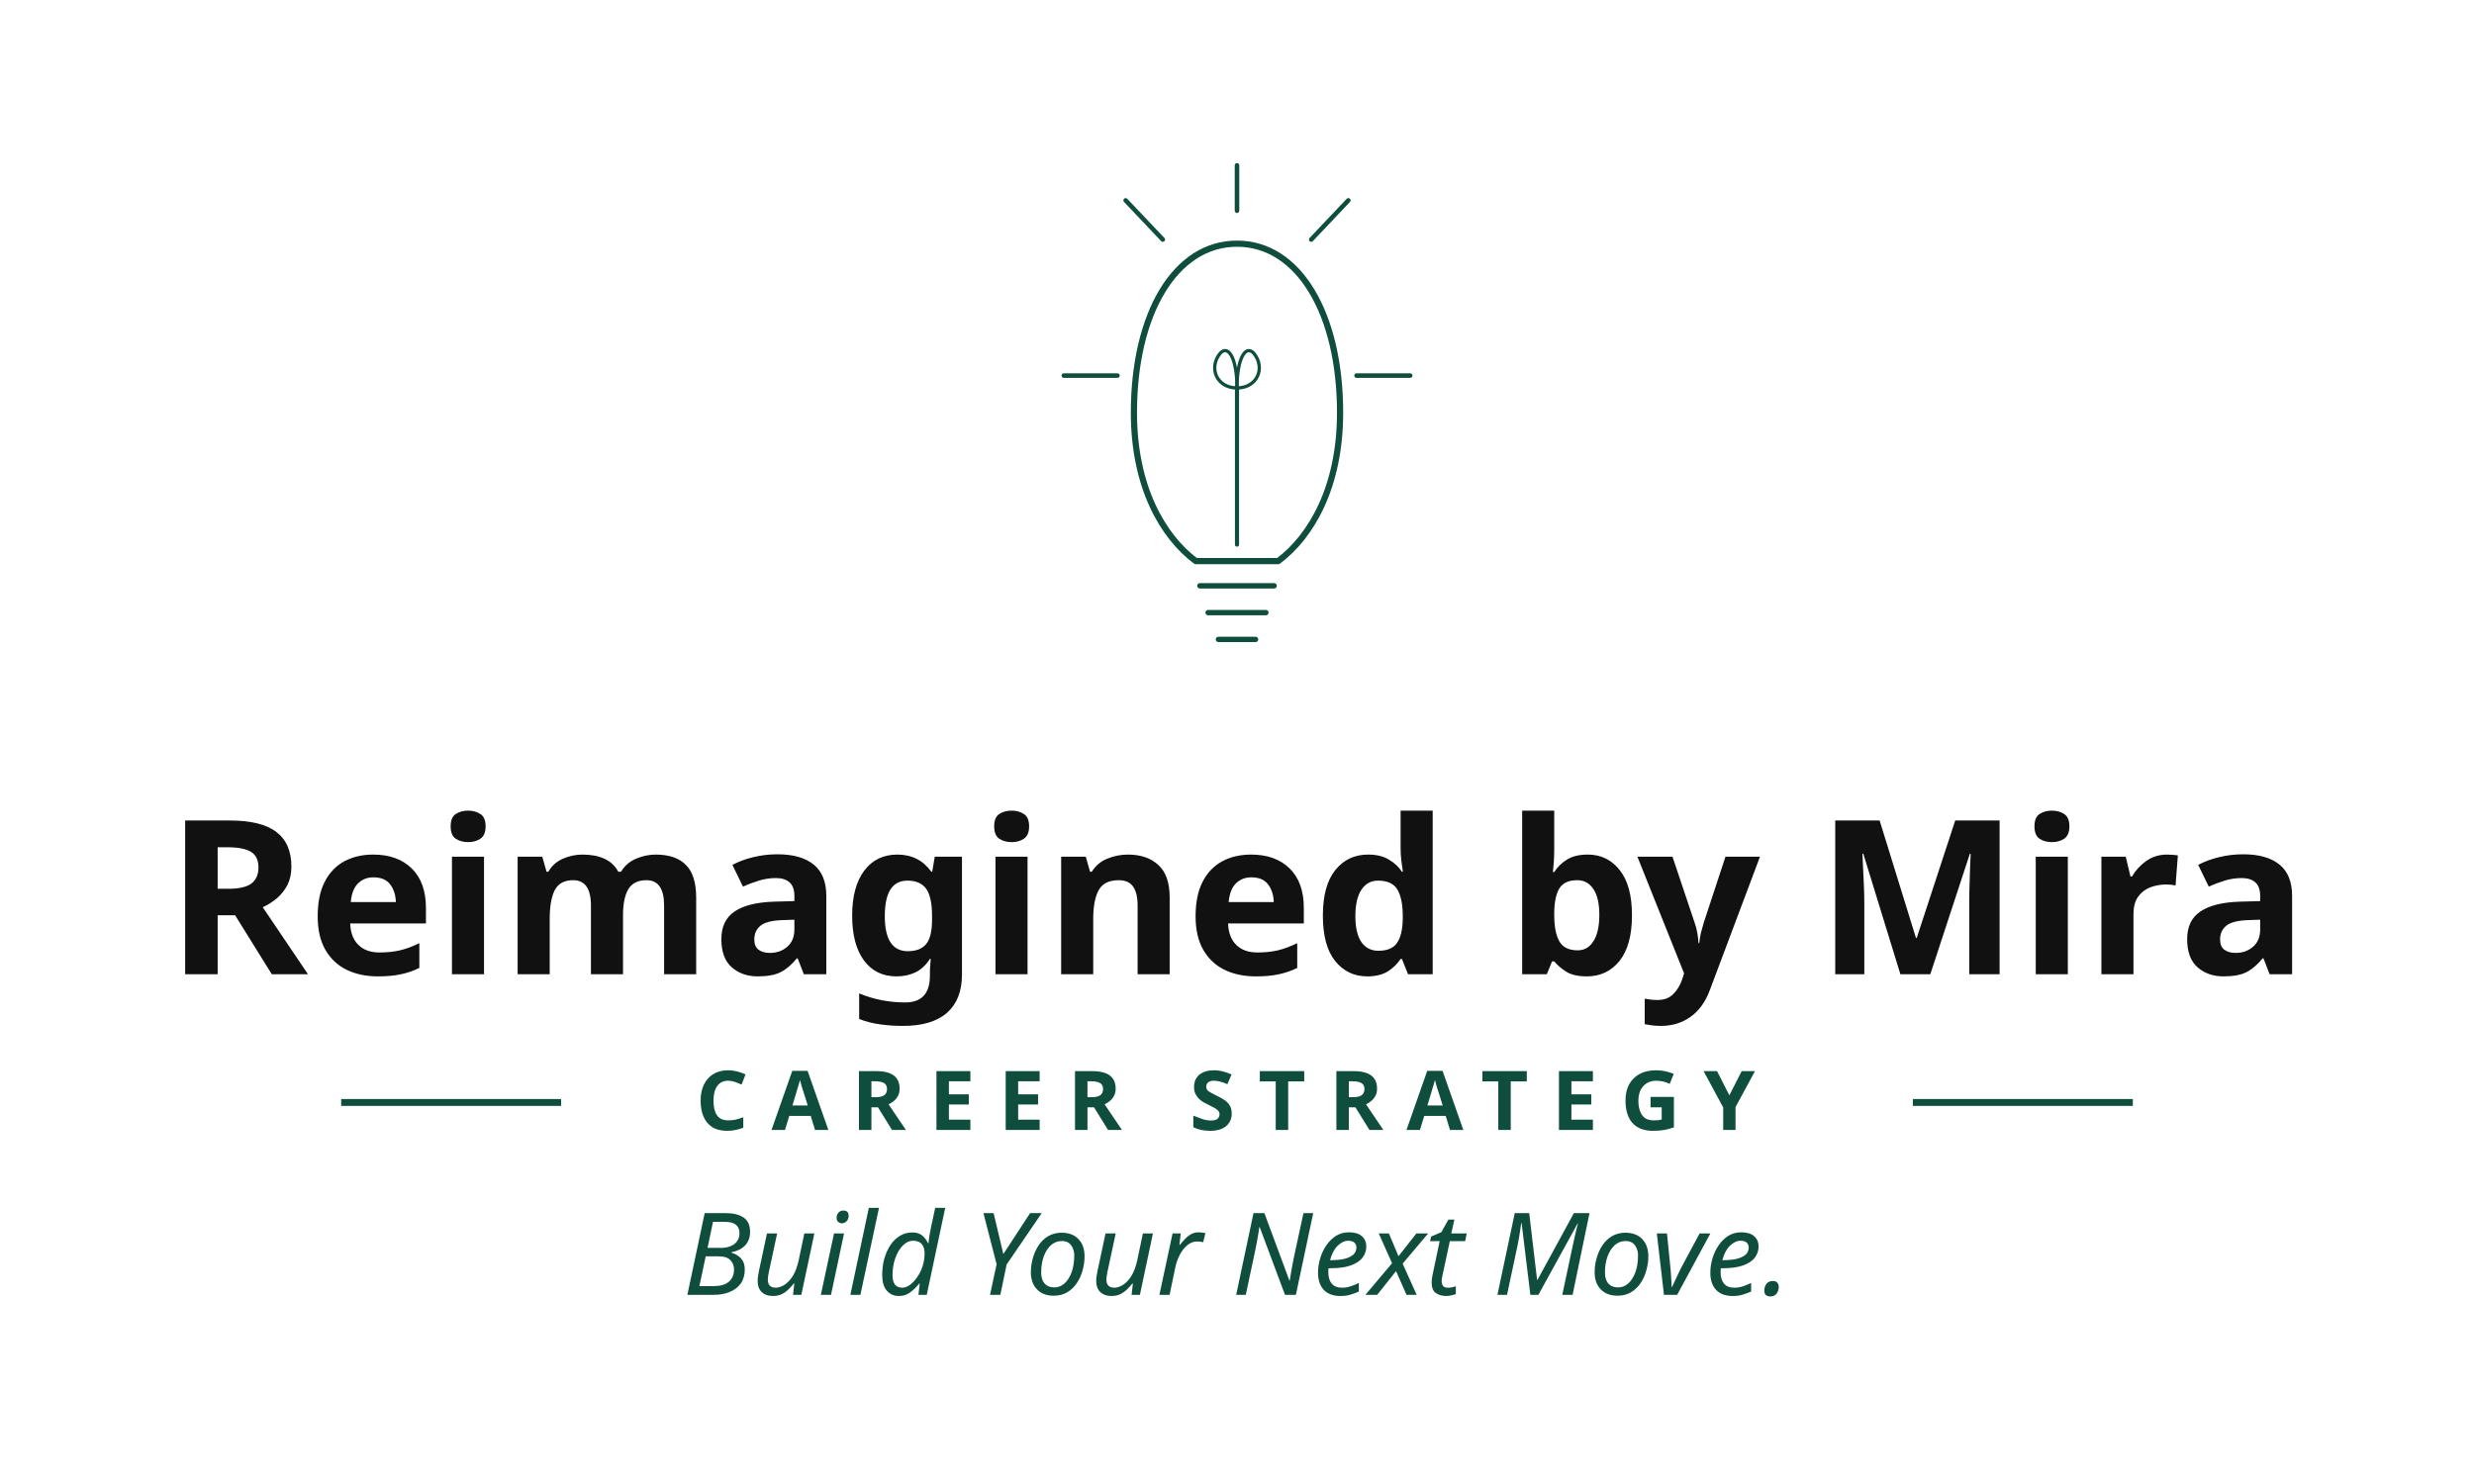
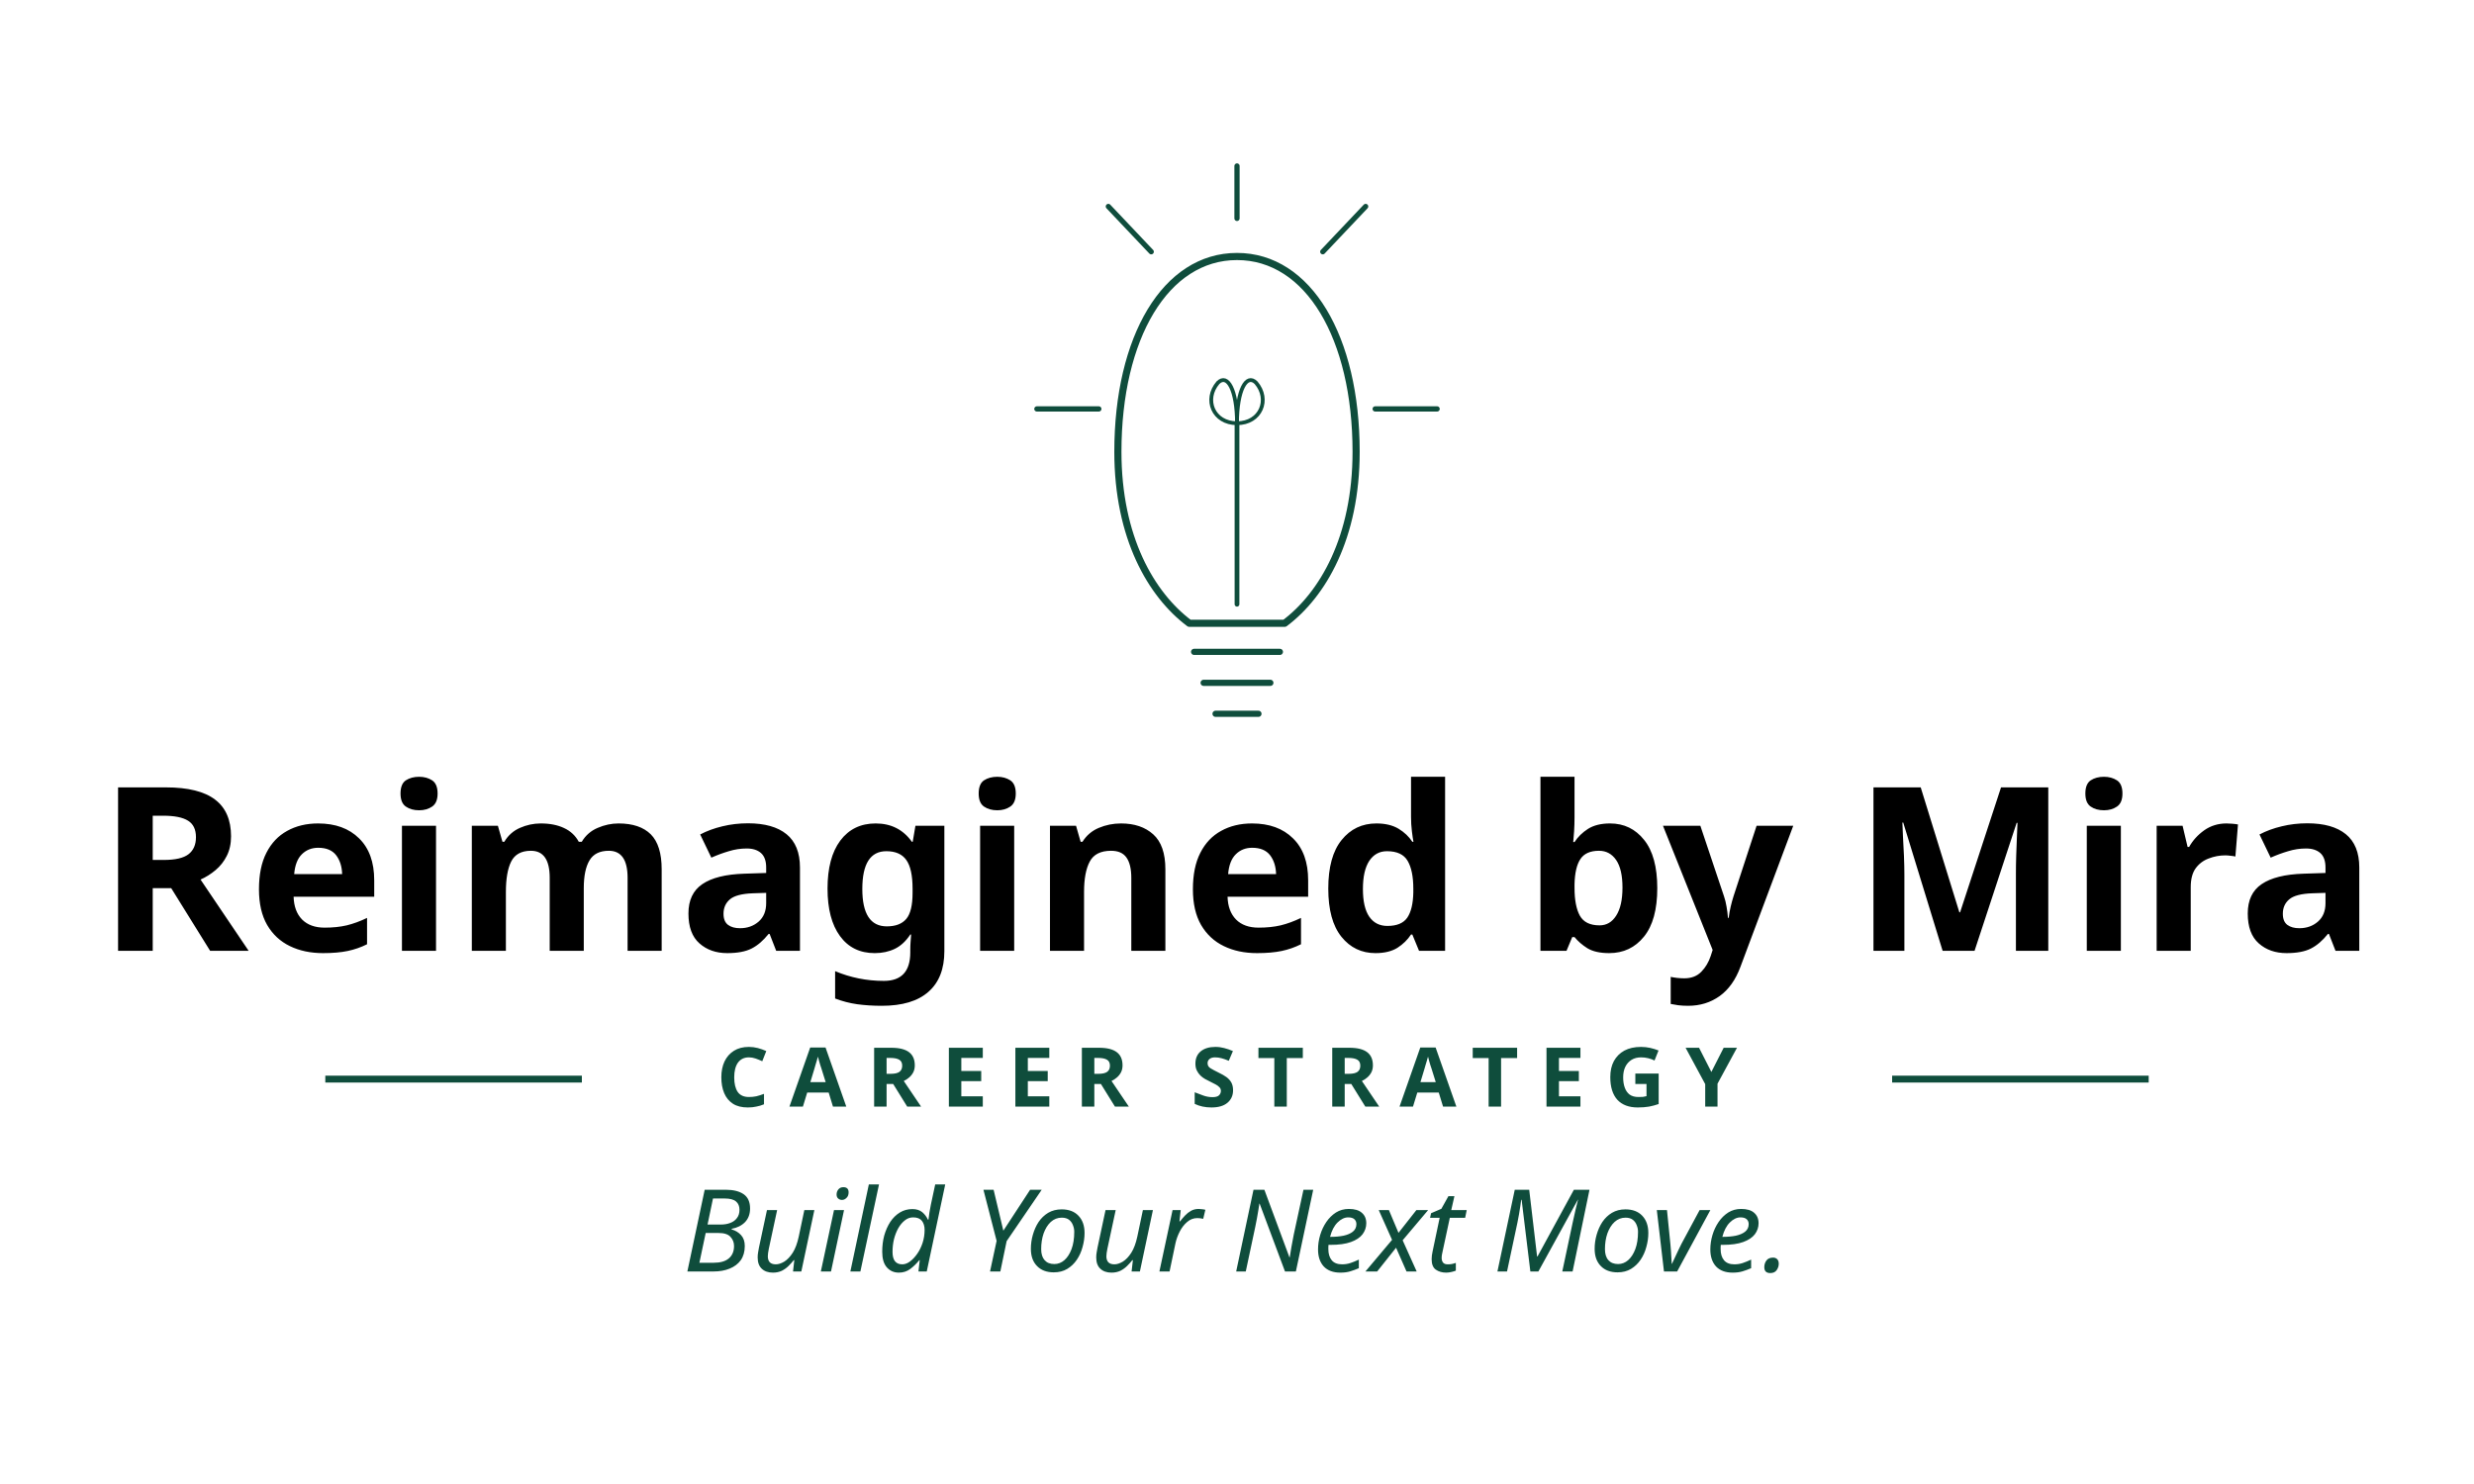
<svg xmlns="http://www.w3.org/2000/svg" width="3.75in" height="2.25in" viewBox="0 0 270.0 162.0">
  <rect x="0" y="0" width="270.0" height="162.0" fill="#FFFFFF" />
-   <g transform="translate(112.500,17.600) scale(0.45)" fill="none" stroke="#0F4D3C" stroke-linecap="round" stroke-linejoin="round">
+   <g transform="translate(109.000,17.600) scale(0.52)" fill="none" stroke="#0F4D3C" stroke-linecap="round" stroke-linejoin="round">
    <g stroke-width="1.1">
      <line x1="50" y1="12" x2="50" y2="1" />
      <line x1="32" y1="19" x2="23" y2="9.5" />
      <line x1="68" y1="19" x2="77" y2="9.5" />
      <line x1="21" y1="52" x2="8" y2="52" />
      <line x1="79" y1="52" x2="92" y2="52" />
    </g>
    <path stroke-width="1.5" d="M 25,61              C 25,37 35,20 50,20              C 65,20 75,37 75,61              C 75,79 68,91 60,97              L 40,97              C 32,91 25,79 25,61              Z" />
    <g stroke-width="1.3">
      <line x1="41" y1="103" x2="59" y2="103" />
      <line x1="43" y1="109.5" x2="57" y2="109.5" />
      <line x1="45.5" y1="116" x2="54.5" y2="116" />
    </g>
    <path stroke-width="1.0" d="M 50,93 L 50,55" />
    <path stroke-width="0.8" d="M 50,55 C 45,55 43,50 46,46.5 C 48,44.5 50,48 50,55 Z" />
    <path stroke-width="0.8" d="M 50,55 C 55,55 57,50 54,46.5 C 52,44.5 50,48 50,55 Z" />
  </g>
-   <text x="135.000" y="106.350" text-anchor="middle" font-family="EB Garamond" font-size="23.5" font-weight="600" font-style="normal" fill="#111111">Reimagined by Mira</text>
-   <line x1="37.235" y1="120.350" x2="61.235" y2="120.350" stroke="#0F4D3C" stroke-width="0.75" />
-   <line x1="208.765" y1="120.350" x2="232.765" y2="120.350" stroke="#0F4D3C" stroke-width="0.75" />
-   <text x="133.740" y="123.350" text-anchor="middle" font-family="Montserrat" font-size="9.0" font-weight="600" font-style="normal" fill="#0F4D3C" letter-spacing="2.520">CAREER STRATEGY</text>
-   <text x="135.000" y="141.350" text-anchor="middle" font-family="EB Garamond" font-size="12.5" font-weight="normal" font-style="italic" fill="#0F4D3C">Build Your Next Move.</text>
+   <text x="135.000" y="103.800" text-anchor="middle" font-family="EB Garamond" font-size="25.0" font-weight="600" font-style="normal" fill="#000000">Reimagined by Mira</text>
+   <line x1="35.503" y1="117.800" x2="63.503" y2="117.800" stroke="#0F4D3C" stroke-width="0.75" />
+   <line x1="206.497" y1="117.800" x2="234.497" y2="117.800" stroke="#0F4D3C" stroke-width="0.75" />
+   <text x="133.891" y="120.800" text-anchor="middle" font-family="Montserrat" font-size="9.0" font-weight="600" font-style="normal" fill="#0F4D3C" letter-spacing="2.218">CAREER STRATEGY</text>
+   <text x="135.000" y="138.800" text-anchor="middle" font-family="EB Garamond" font-size="12.5" font-weight="normal" font-style="italic" fill="#0F4D3C">Build Your Next Move.</text>
</svg>
